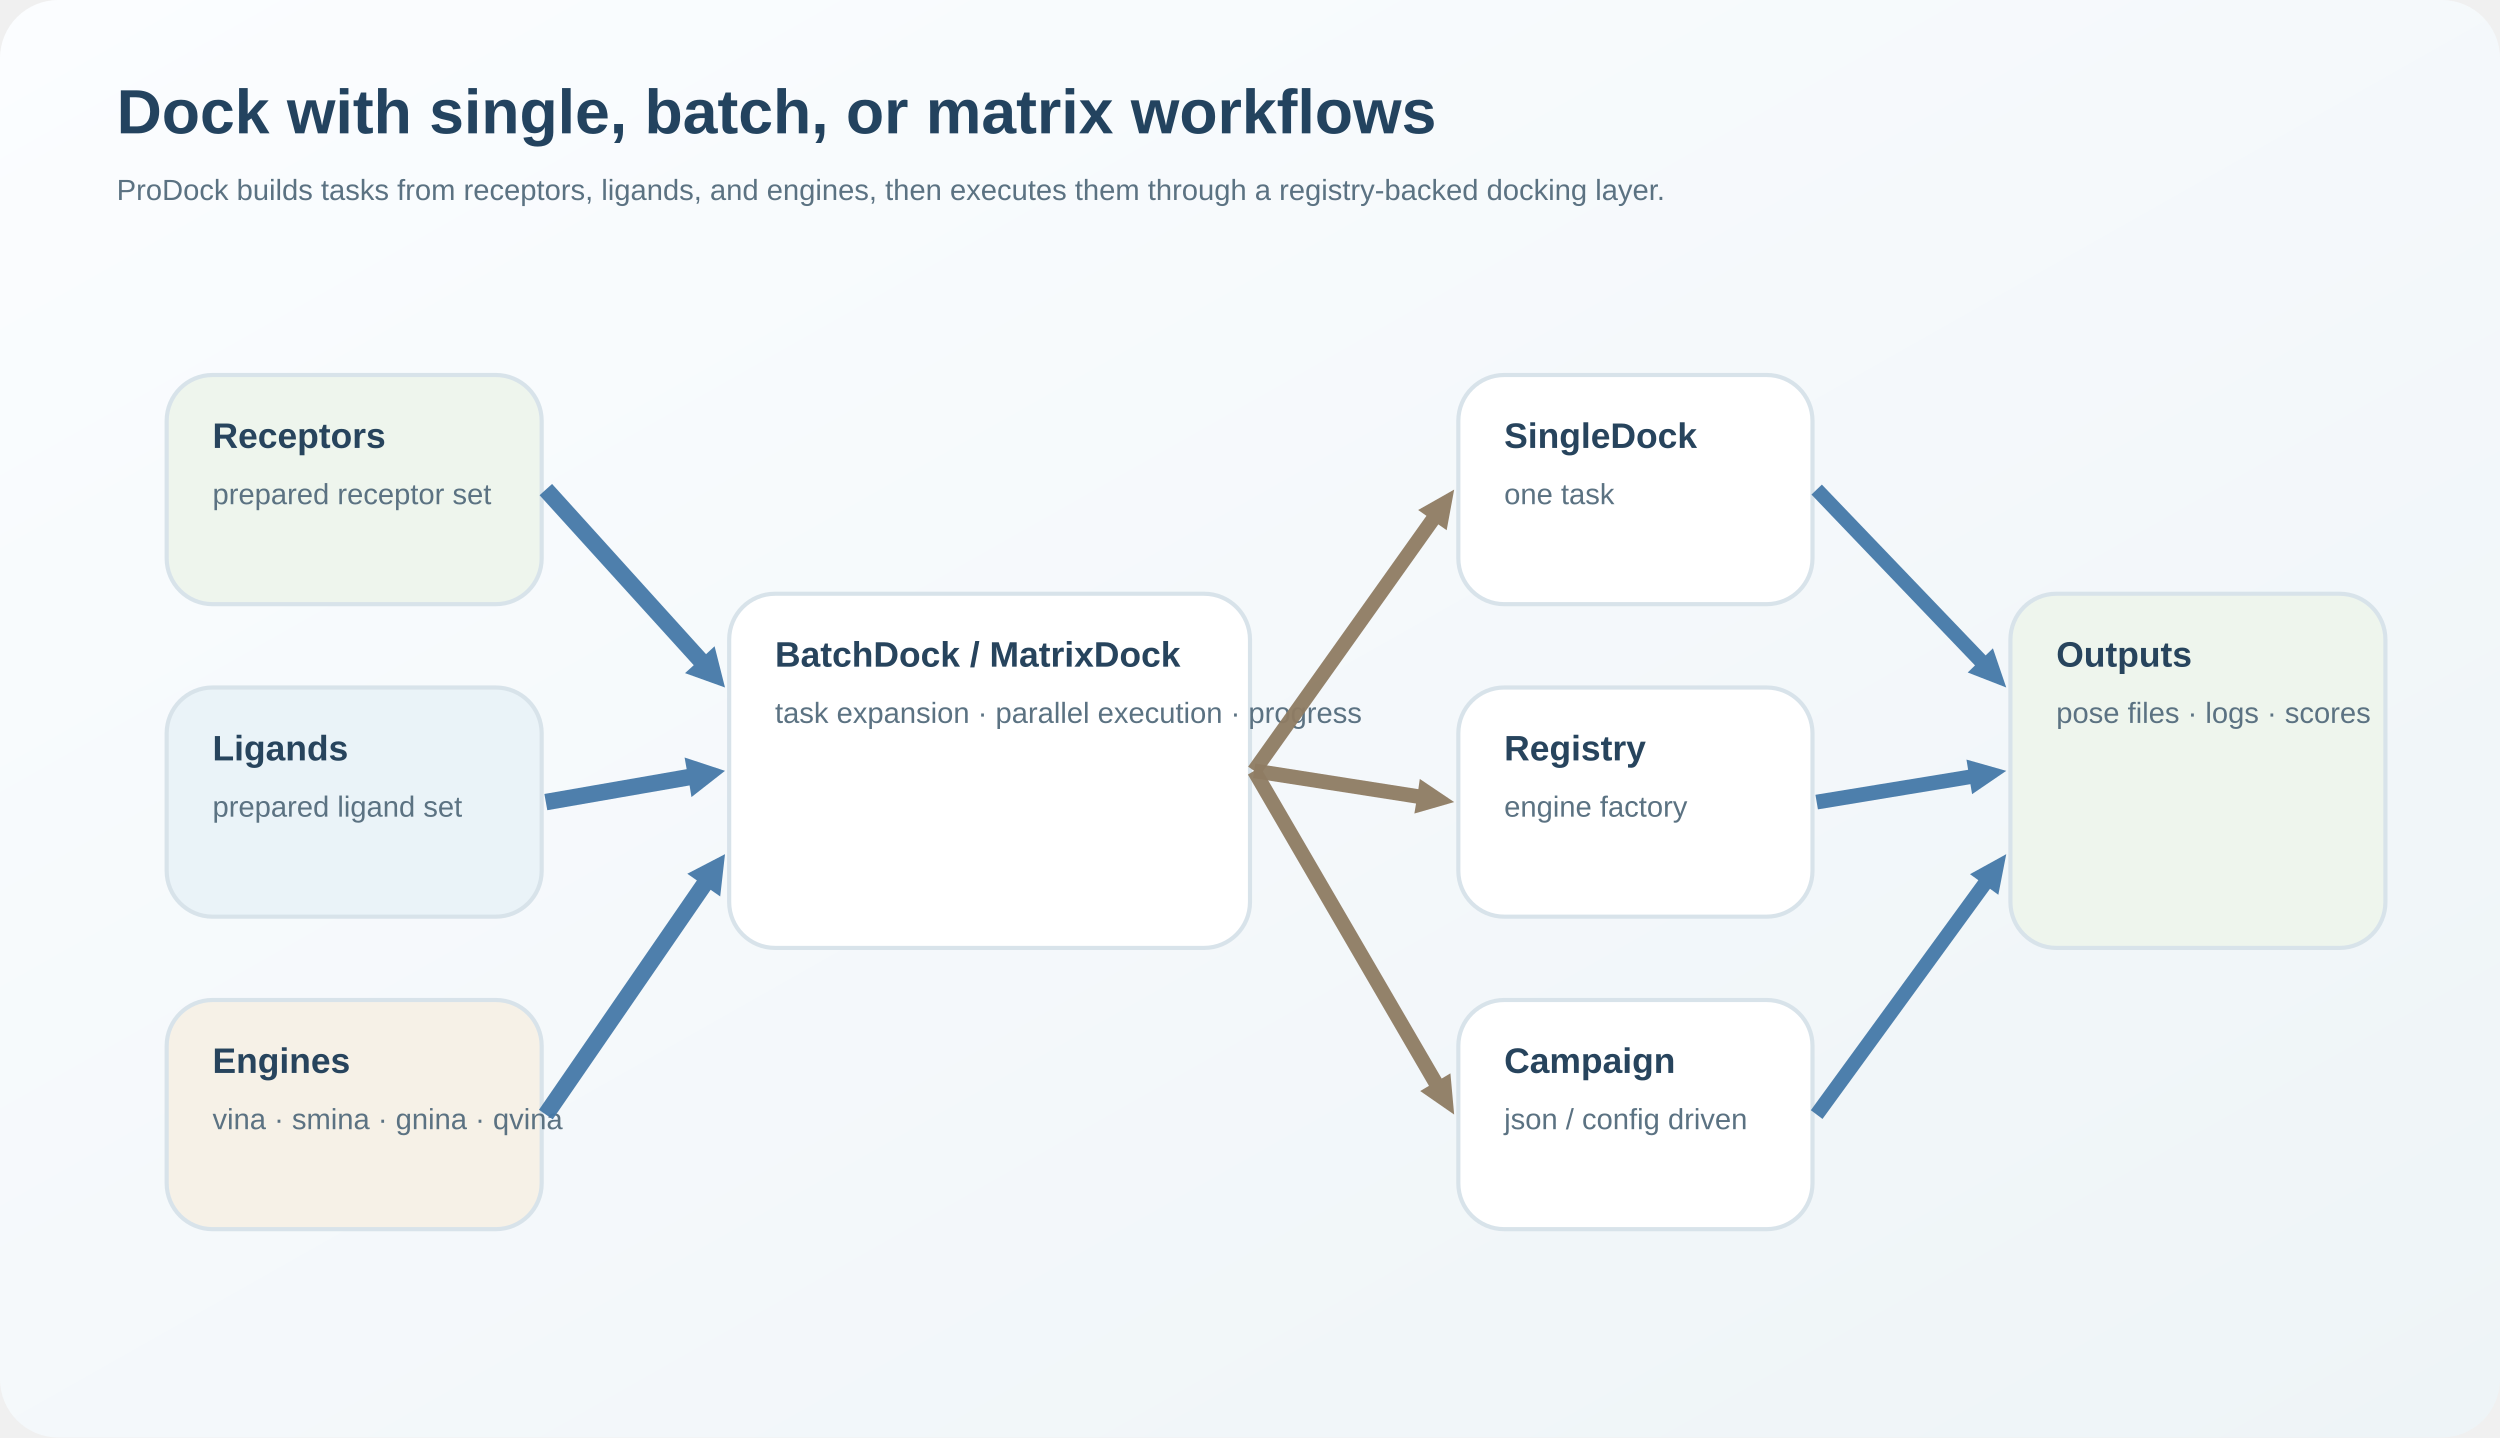
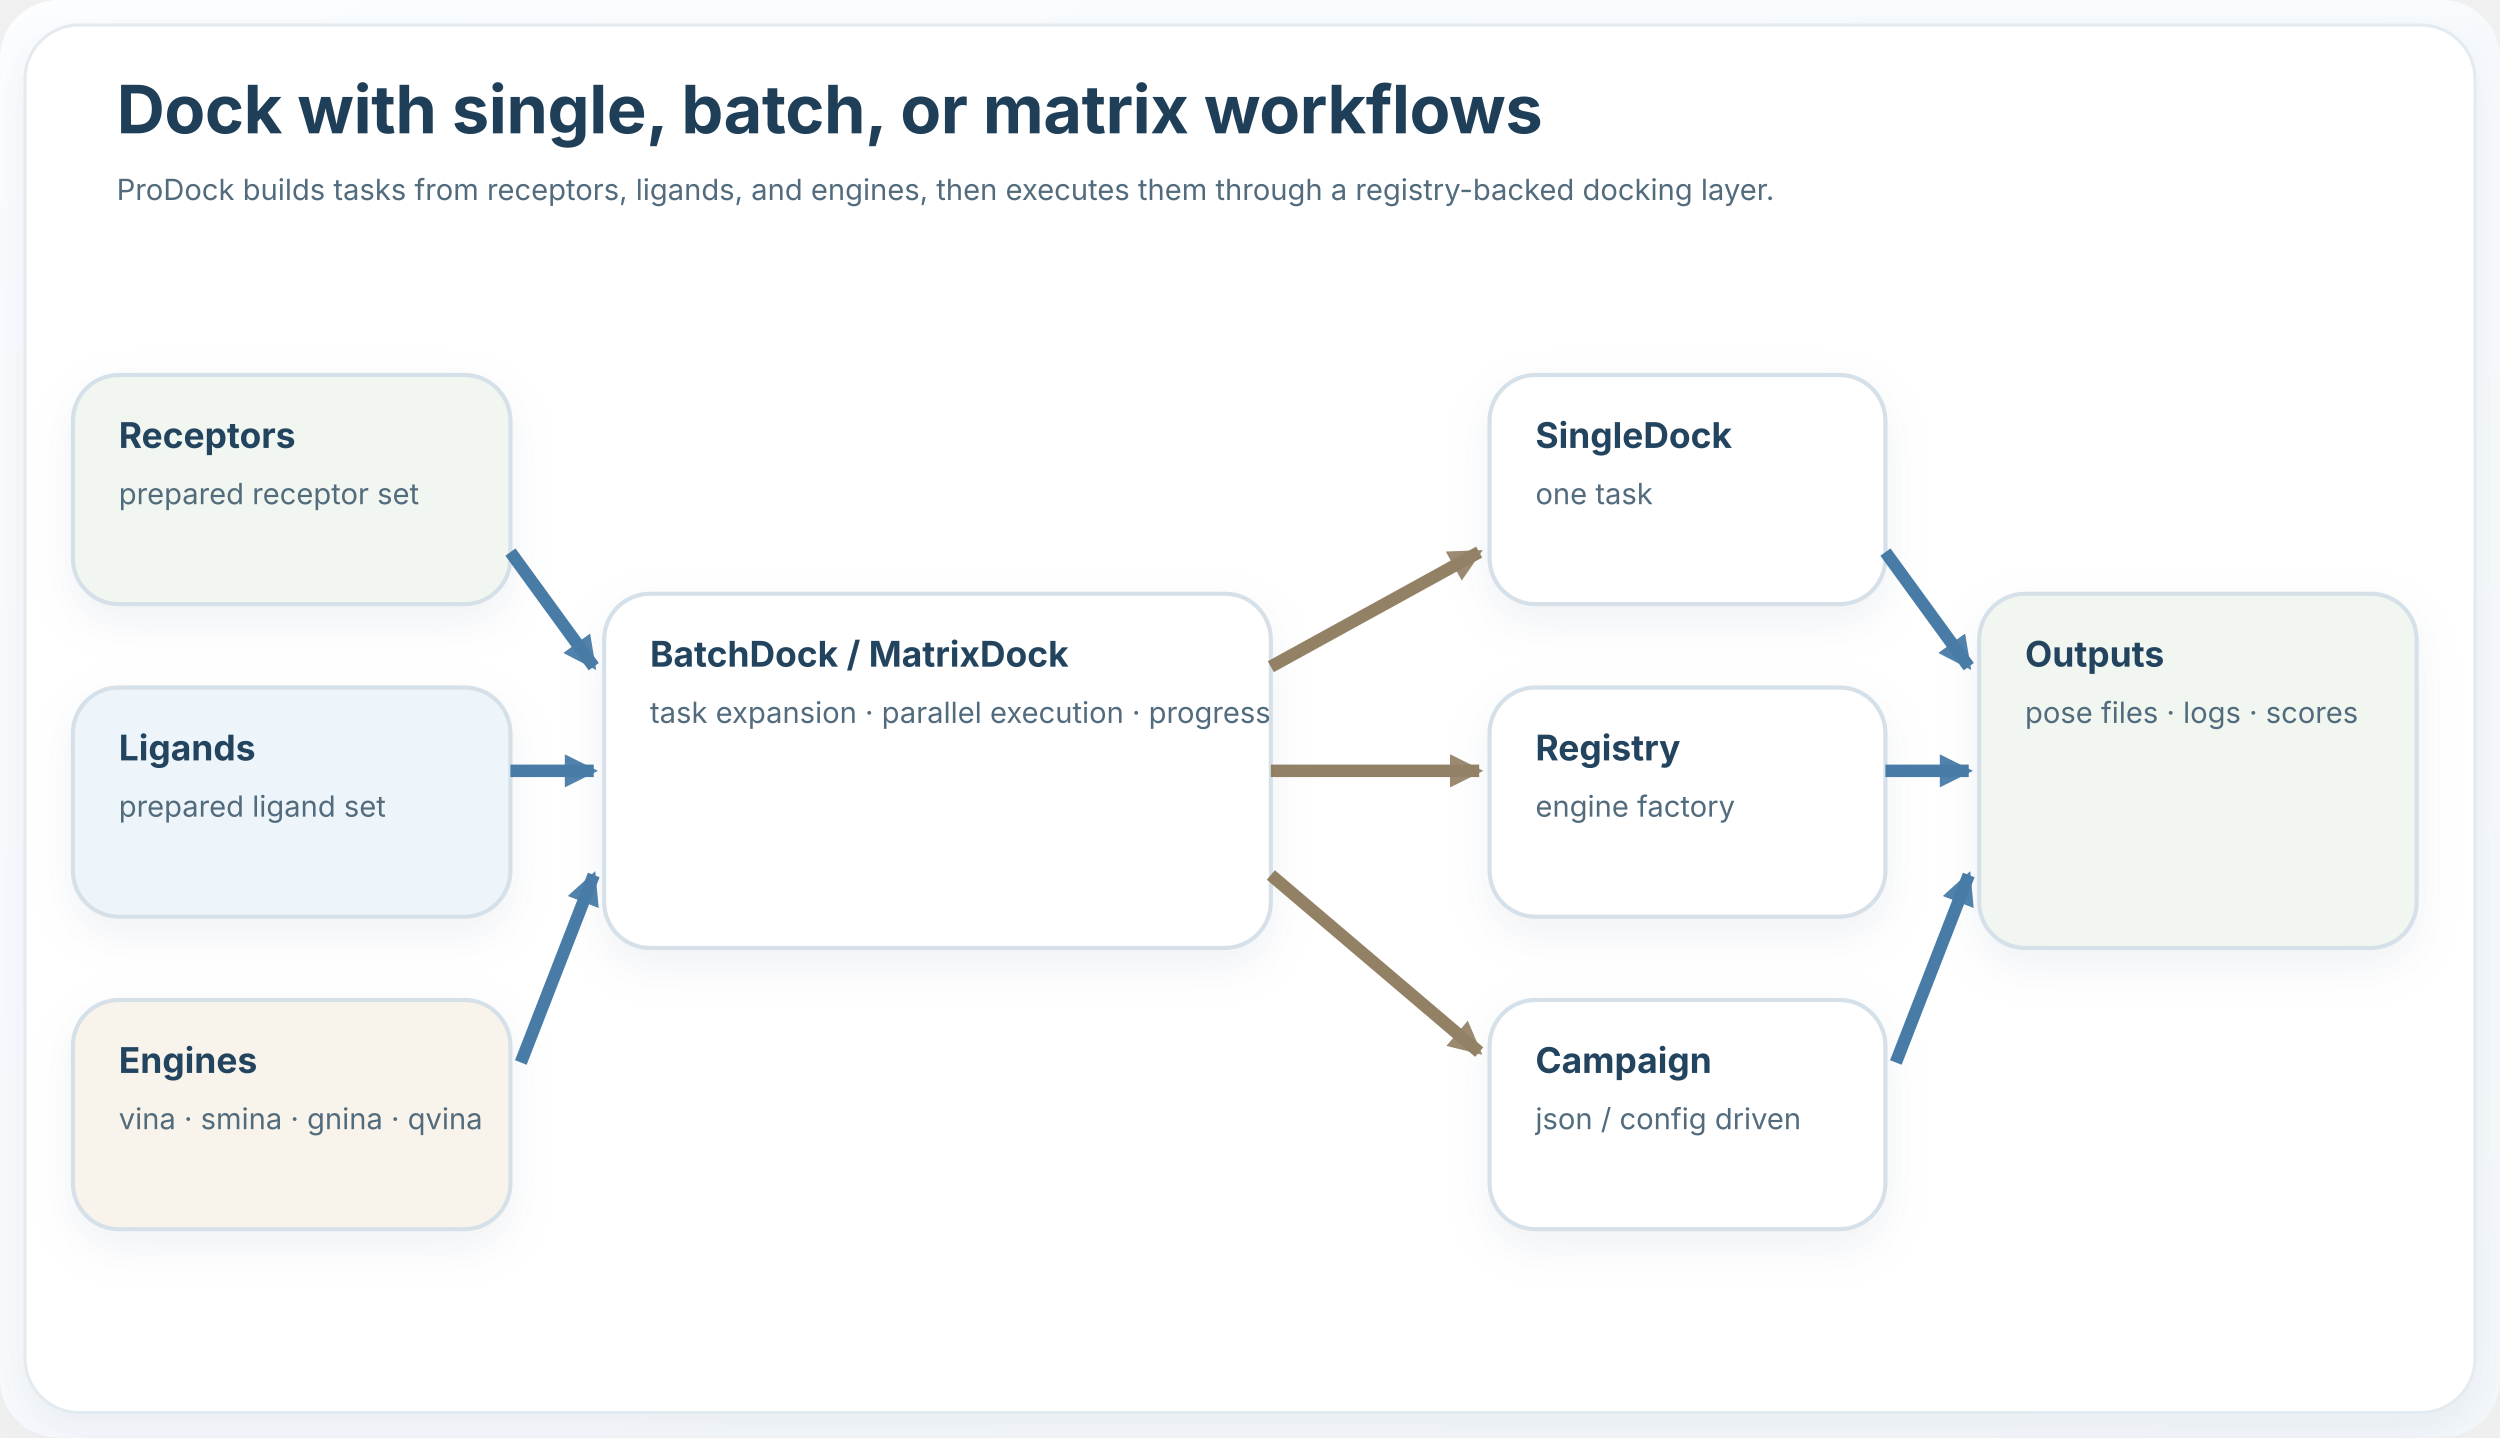
<svg xmlns="http://www.w3.org/2000/svg" width="1200" height="690" viewBox="0 0 1200 690">
  <defs>
    <linearGradient id="bggrad" x1="0" x2="1" y1="0" y2="1">
      <stop offset="0%" stop-color="#fbfdff" />
-       <stop offset="100%" stop-color="#eef4f7" />
+       <stop offset="100%" stop-color="#f4f8fb" />
    </linearGradient>
    <linearGradient id="bluegrad" x1="0" x2="1" y1="0" y2="1">
-       <stop offset="0%" stop-color="#86bddc" />
-       <stop offset="100%" stop-color="#366c98" />
+       <stop offset="0%" stop-color="#9cc6df" />
+       <stop offset="100%" stop-color="#4f87b0" />
    </linearGradient>
    <linearGradient id="navygrad" x1="0" x2="1" y1="0" y2="1">
-       <stop offset="0%" stop-color="#2f5d82" />
-       <stop offset="100%" stop-color="#1c3950" />
+       <stop offset="0%" stop-color="#376789" />
+       <stop offset="100%" stop-color="#1f425f" />
    </linearGradient>
    <linearGradient id="ambergrad" x1="0" x2="1" y1="0" y2="1">
-       <stop offset="0%" stop-color="#f6c86d" />
-       <stop offset="100%" stop-color="#c48d2d" />
+       <stop offset="0%" stop-color="#efcb84" />
+       <stop offset="100%" stop-color="#bf8b35" />
    </linearGradient>
    <linearGradient id="sagegrad" x1="0" x2="1" y1="0" y2="1">
-       <stop offset="0%" stop-color="#9ab694" />
-       <stop offset="100%" stop-color="#6d856d" />
+       <stop offset="0%" stop-color="#b7ccb2" />
+       <stop offset="100%" stop-color="#6f8969" />
    </linearGradient>
    <linearGradient id="stonegrad" x1="0" x2="1" y1="0" y2="1">
-       <stop offset="0%" stop-color="#c8bcaa" />
-       <stop offset="100%" stop-color="#8f7c63" />
+       <stop offset="0%" stop-color="#d7c7af" />
+       <stop offset="100%" stop-color="#8f7758" />
    </linearGradient>
    <linearGradient id="dbgrad" x1="0" x2="1" y1="0" y2="1">
-       <stop offset="0%" stop-color="#8bc6e8" />
-       <stop offset="55%" stop-color="#3373ac" />
-       <stop offset="100%" stop-color="#21517a" />
+       <stop offset="0%" stop-color="#8fc3e2" />
+       <stop offset="55%" stop-color="#3571a5" />
+       <stop offset="100%" stop-color="#214f76" />
    </linearGradient>
+     <filter id="softshadow" x="-20%" y="-20%" width="140%" height="160%">
+       <feDropShadow dx="0" dy="8" stdDeviation="10" flood-color="#7c92a6" flood-opacity="0.12" />
+     </filter>
+     <filter id="innershadow" x="-20%" y="-20%" width="140%" height="140%">
+       <feDropShadow dx="0" dy="2" stdDeviation="2" flood-color="#afbfcc" flood-opacity="0.10" />
+     </filter>
+     <marker id="arrow-blue" markerUnits="userSpaceOnUse" markerWidth="16" markerHeight="16" refX="14" refY="8" orient="auto">
+       <polygon points="0,0 16,8 0,16" fill="#3f76a3" opacity="0.95" />
+     </marker>
+     <marker id="arrow-gold" markerUnits="userSpaceOnUse" markerWidth="16" markerHeight="16" refX="14" refY="8" orient="auto">
+       <polygon points="0,0 16,8 0,16" fill="#8a7658" opacity="0.92" />
+     </marker>
    <style>
-     .title{font:700 30px Arial, sans-serif; fill:#23435f}
-     .subtitle{font:600 18px Arial, sans-serif; fill:#4579A8}
-     .label{font:700 17px Arial, sans-serif; fill:#27445D}
-     .body{font:400 14px Arial, sans-serif; fill:#5B7282}
-     .small{font:600 13px Arial, sans-serif; fill:#5B7282}
-     .tiny{font:600 11px Arial, sans-serif; fill:#6d7d87}
+     .title{font:700 32px 'Inter','Segoe UI',Arial,sans-serif; fill:#1f3f59; letter-spacing:-0.2px}
+     .subtitle{font:600 18px 'Inter','Segoe UI',Arial,sans-serif; fill:#4274a0}
+     .label{font:700 17px 'Inter','Segoe UI',Arial,sans-serif; fill:#23445f}
+     .body{font:400 14px 'Inter','Segoe UI',Arial,sans-serif; fill:#526b7d}
+     .small{font:600 13px 'Inter','Segoe UI',Arial,sans-serif; fill:#526b7d}
+     .tiny{font:600 11.5px 'Inter','Segoe UI',Arial,sans-serif; fill:#6a7e8c; letter-spacing:0.1px}
  </style>
  </defs>
  <rect x="0" y="0" width="1200" height="690" rx="28" fill="url(#bggrad)" />
+   <rect x="12" y="12" width="1176" height="666" rx="26" fill="#ffffff" stroke="#e3ebf1" stroke-width="1.5" filter="url(#softshadow)" />
  <text x="56" y="64" class="title">Dock with single, batch, or matrix workflows</text>
  <text x="56" y="96" class="body">ProDock builds tasks from receptors, ligands, and engines, then executes them through a registry-backed docking layer.</text>
-   <rect x="80" y="180" width="180" height="110" rx="22" fill="#EEF5ED" stroke="#d8e3ea" stroke-width="2" />
-   <text x="102" y="215" class="label">Receptors</text>
-   <text x="102" y="242" class="body">prepared receptor set</text>
-   <rect x="80" y="330" width="180" height="110" rx="22" fill="#EAF3F8" stroke="#d8e3ea" stroke-width="2" />
-   <text x="102" y="365" class="label">Ligands</text>
-   <text x="102" y="392" class="body">prepared ligand set</text>
-   <rect x="80" y="480" width="180" height="110" rx="22" fill="#F6F1E7" stroke="#d8e3ea" stroke-width="2" />
-   <text x="102" y="515" class="label">Engines</text>
-   <text x="102" y="542" class="body">vina · smina · gnina · qvina</text>
-   <rect x="350" y="285" width="250" height="170" rx="22" fill="#ffffff" stroke="#d8e3ea" stroke-width="2" />
-   <text x="372" y="320" class="label">BatchDock / MatrixDock</text>
-   <text x="372" y="347" class="body">task expansion · parallel execution · progress</text>
-   <rect x="700" y="180" width="170" height="110" rx="22" fill="#ffffff" stroke="#d8e3ea" stroke-width="2" />
-   <text x="722" y="215" class="label">SingleDock</text>
-   <text x="722" y="242" class="body">one task</text>
-   <rect x="700" y="330" width="170" height="110" rx="22" fill="#ffffff" stroke="#d8e3ea" stroke-width="2" />
-   <text x="722" y="365" class="label">Registry</text>
-   <text x="722" y="392" class="body">engine factory</text>
-   <rect x="700" y="480" width="170" height="110" rx="22" fill="#ffffff" stroke="#d8e3ea" stroke-width="2" />
-   <text x="722" y="515" class="label">Campaign</text>
-   <text x="722" y="542" class="body">json / config driven</text>
-   <rect x="965" y="285" width="180" height="170" rx="22" fill="#EEF5ED" stroke="#d8e3ea" stroke-width="2" />
-   <text x="987" y="320" class="label">Outputs</text>
-   <text x="987" y="347" class="body">pose files · logs · scores</text>
-   <polygon points="259.0,237.7 333.0,319.3 328.8,323.1 348.0,330.0 343.0,310.2 338.9,314.0 265.0,232.3" fill="#4579A8" opacity="0.95" />
-   <polygon points="262.7,388.9 331.0,377.0 331.9,382.6 348.0,370.0 328.6,363.6 329.6,369.2 261.3,381.1" fill="#4579A8" opacity="0.95" />
-   <polygon points="265.3,537.3 341.1,427.1 345.7,430.3 348.0,410.0 329.9,419.4 334.5,422.6 258.7,532.7" fill="#4579A8" opacity="0.95" />
-   <polygon points="604.9,372.0 690.4,251.7 694.4,254.5 698.0,235.0 680.7,244.8 684.7,247.6 599.1,368.0" fill="#8f7c63" opacity="0.95" />
-   <polygon points="601.5,373.5 679.7,385.7 678.9,390.5 698.0,385.0 681.5,373.9 680.8,378.8 602.5,366.5" fill="#8f7c63" opacity="0.95" />
-   <polygon points="599.0,371.8 685.9,521.2 681.7,523.7 698.0,535.0 696.2,515.2 692.0,517.7 605.0,368.2" fill="#8f7c63" opacity="0.95" />
-   <polygon points="869.5,237.4 948.0,319.4 944.5,322.8 963.0,330.0 956.6,311.2 953.1,314.6 874.5,232.6" fill="#4579A8" opacity="0.95" />
-   <polygon points="872.6,388.5 945.8,376.4 946.6,381.2 963.0,370.0 943.9,364.6 944.7,369.5 871.4,381.5" fill="#4579A8" opacity="0.95" />
-   <polygon points="874.8,537.1 955.2,426.6 959.2,429.5 963.0,410.0 945.6,419.6 949.6,422.5 869.2,532.9" fill="#4579A8" opacity="0.95" />
+   <rect x="35" y="180" width="210" height="110" rx="22" fill="#f1f7f0" stroke="#d6e0e8" stroke-width="2" filter="url(#softshadow)" />
+   <text x="57" y="215" class="label">Receptors</text>
+   <text x="57" y="242" class="body">prepared receptor set</text>
+   <rect x="35" y="330" width="210" height="110" rx="22" fill="#edf5fa" stroke="#d6e0e8" stroke-width="2" filter="url(#softshadow)" />
+   <text x="57" y="365" class="label">Ligands</text>
+   <text x="57" y="392" class="body">prepared ligand set</text>
+   <rect x="35" y="480" width="210" height="110" rx="22" fill="#f8f4ec" stroke="#d6e0e8" stroke-width="2" filter="url(#softshadow)" />
+   <text x="57" y="515" class="label">Engines</text>
+   <text x="57" y="542" class="body">vina · smina · gnina · qvina</text>
+   <rect x="290" y="285" width="320" height="170" rx="22" fill="#ffffff" stroke="#d6e0e8" stroke-width="2" filter="url(#softshadow)" />
+   <text x="312" y="320" class="label">BatchDock / MatrixDock</text>
+   <text x="312" y="347" class="body">task expansion · parallel execution · progress</text>
+   <rect x="715" y="180" width="190" height="110" rx="22" fill="#ffffff" stroke="#d6e0e8" stroke-width="2" filter="url(#softshadow)" />
+   <text x="737" y="215" class="label">SingleDock</text>
+   <text x="737" y="242" class="body">one task</text>
+   <rect x="715" y="330" width="190" height="110" rx="22" fill="#ffffff" stroke="#d6e0e8" stroke-width="2" filter="url(#softshadow)" />
+   <text x="737" y="365" class="label">Registry</text>
+   <text x="737" y="392" class="body">engine factory</text>
+   <rect x="715" y="480" width="190" height="110" rx="22" fill="#ffffff" stroke="#d6e0e8" stroke-width="2" filter="url(#softshadow)" />
+   <text x="737" y="515" class="label">Campaign</text>
+   <text x="737" y="542" class="body">json / config driven</text>
+   <rect x="950" y="285" width="210" height="170" rx="22" fill="#f1f7f0" stroke="#d6e0e8" stroke-width="2" filter="url(#softshadow)" />
+   <text x="972" y="320" class="label">Outputs</text>
+   <text x="972" y="347" class="body">pose files · logs · scores</text>
+   <line x1="245" y1="265" x2="285" y2="320" stroke="#3f76a3" stroke-width="6" opacity="0.95" marker-end="url(#arrow-blue)" />
+   <line x1="245" y1="370" x2="285" y2="370" stroke="#3f76a3" stroke-width="6" opacity="0.95" marker-end="url(#arrow-blue)" />
+   <line x1="250" y1="510" x2="285" y2="420" stroke="#3f76a3" stroke-width="6" opacity="0.95" marker-end="url(#arrow-blue)" />
+   <line x1="610" y1="320" x2="710" y2="265" stroke="#8a7658" stroke-width="6" opacity="0.92" marker-end="url(#arrow-gold)" />
+   <line x1="610" y1="370" x2="710" y2="370" stroke="#8a7658" stroke-width="6" opacity="0.92" marker-end="url(#arrow-gold)" />
+   <line x1="610" y1="420" x2="710" y2="505" stroke="#8a7658" stroke-width="6" opacity="0.92" marker-end="url(#arrow-gold)" />
+   <line x1="905" y1="265" x2="945" y2="320" stroke="#3f76a3" stroke-width="6" opacity="0.95" marker-end="url(#arrow-blue)" />
+   <line x1="905" y1="370" x2="945" y2="370" stroke="#3f76a3" stroke-width="6" opacity="0.95" marker-end="url(#arrow-blue)" />
+   <line x1="910" y1="510" x2="945" y2="420" stroke="#3f76a3" stroke-width="6" opacity="0.95" marker-end="url(#arrow-blue)" />
</svg>
